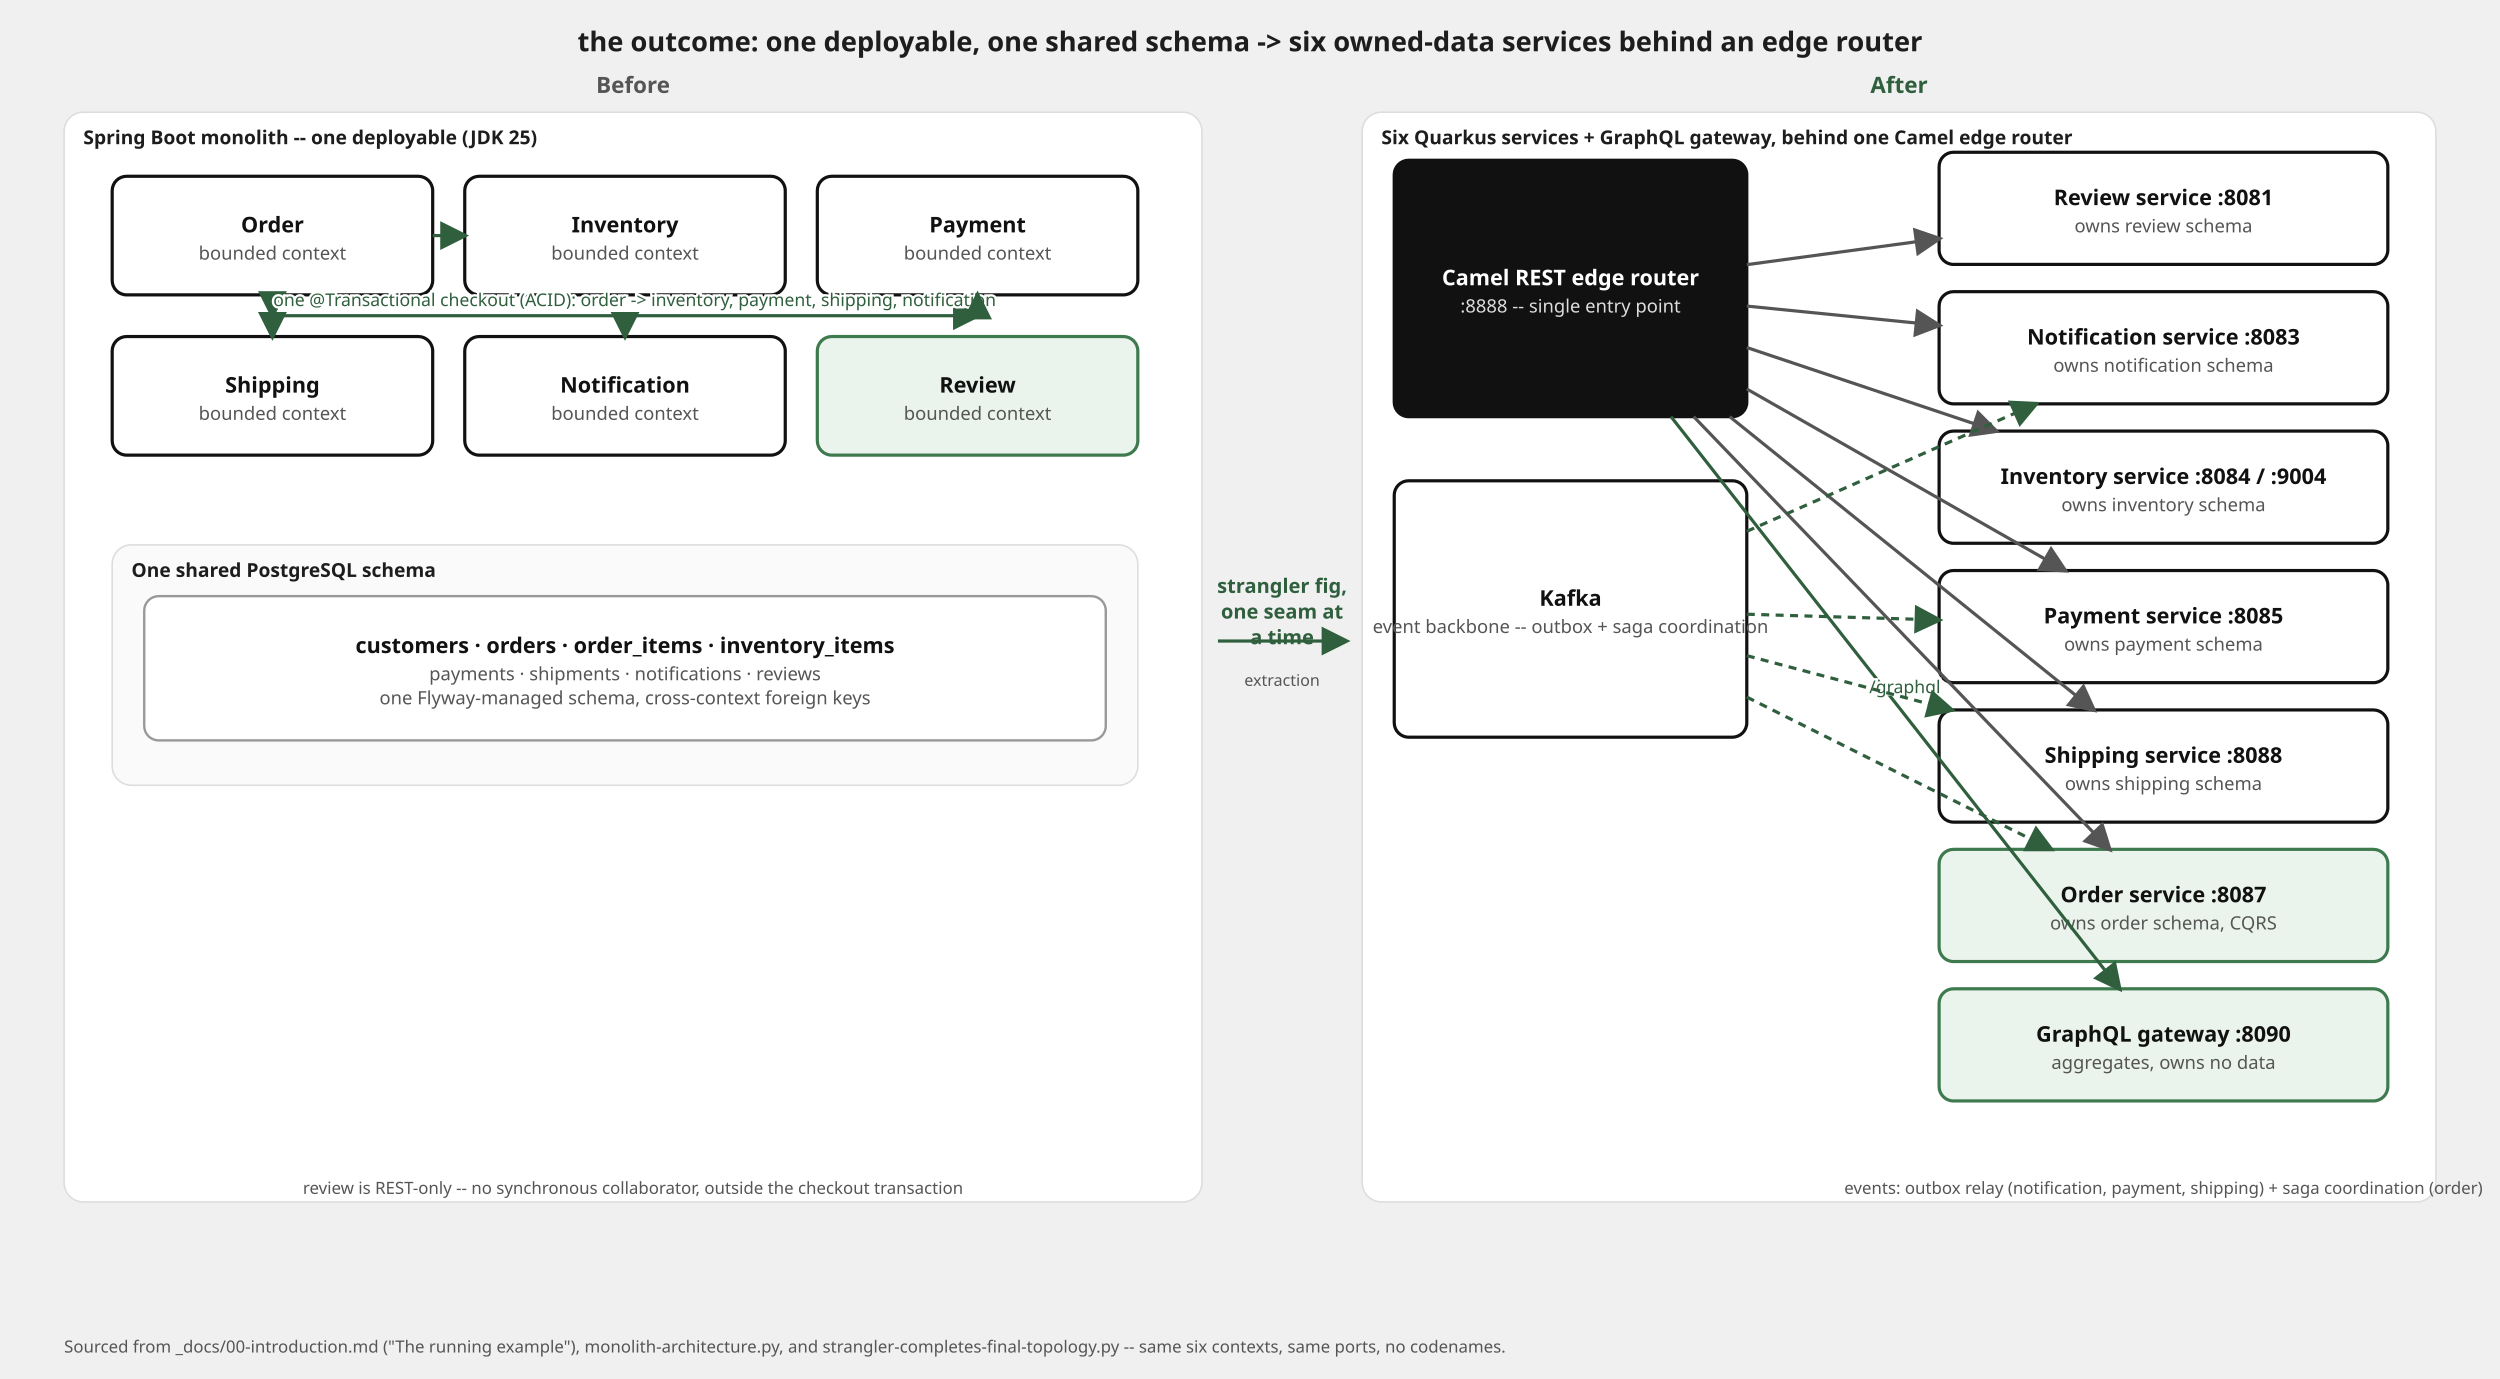
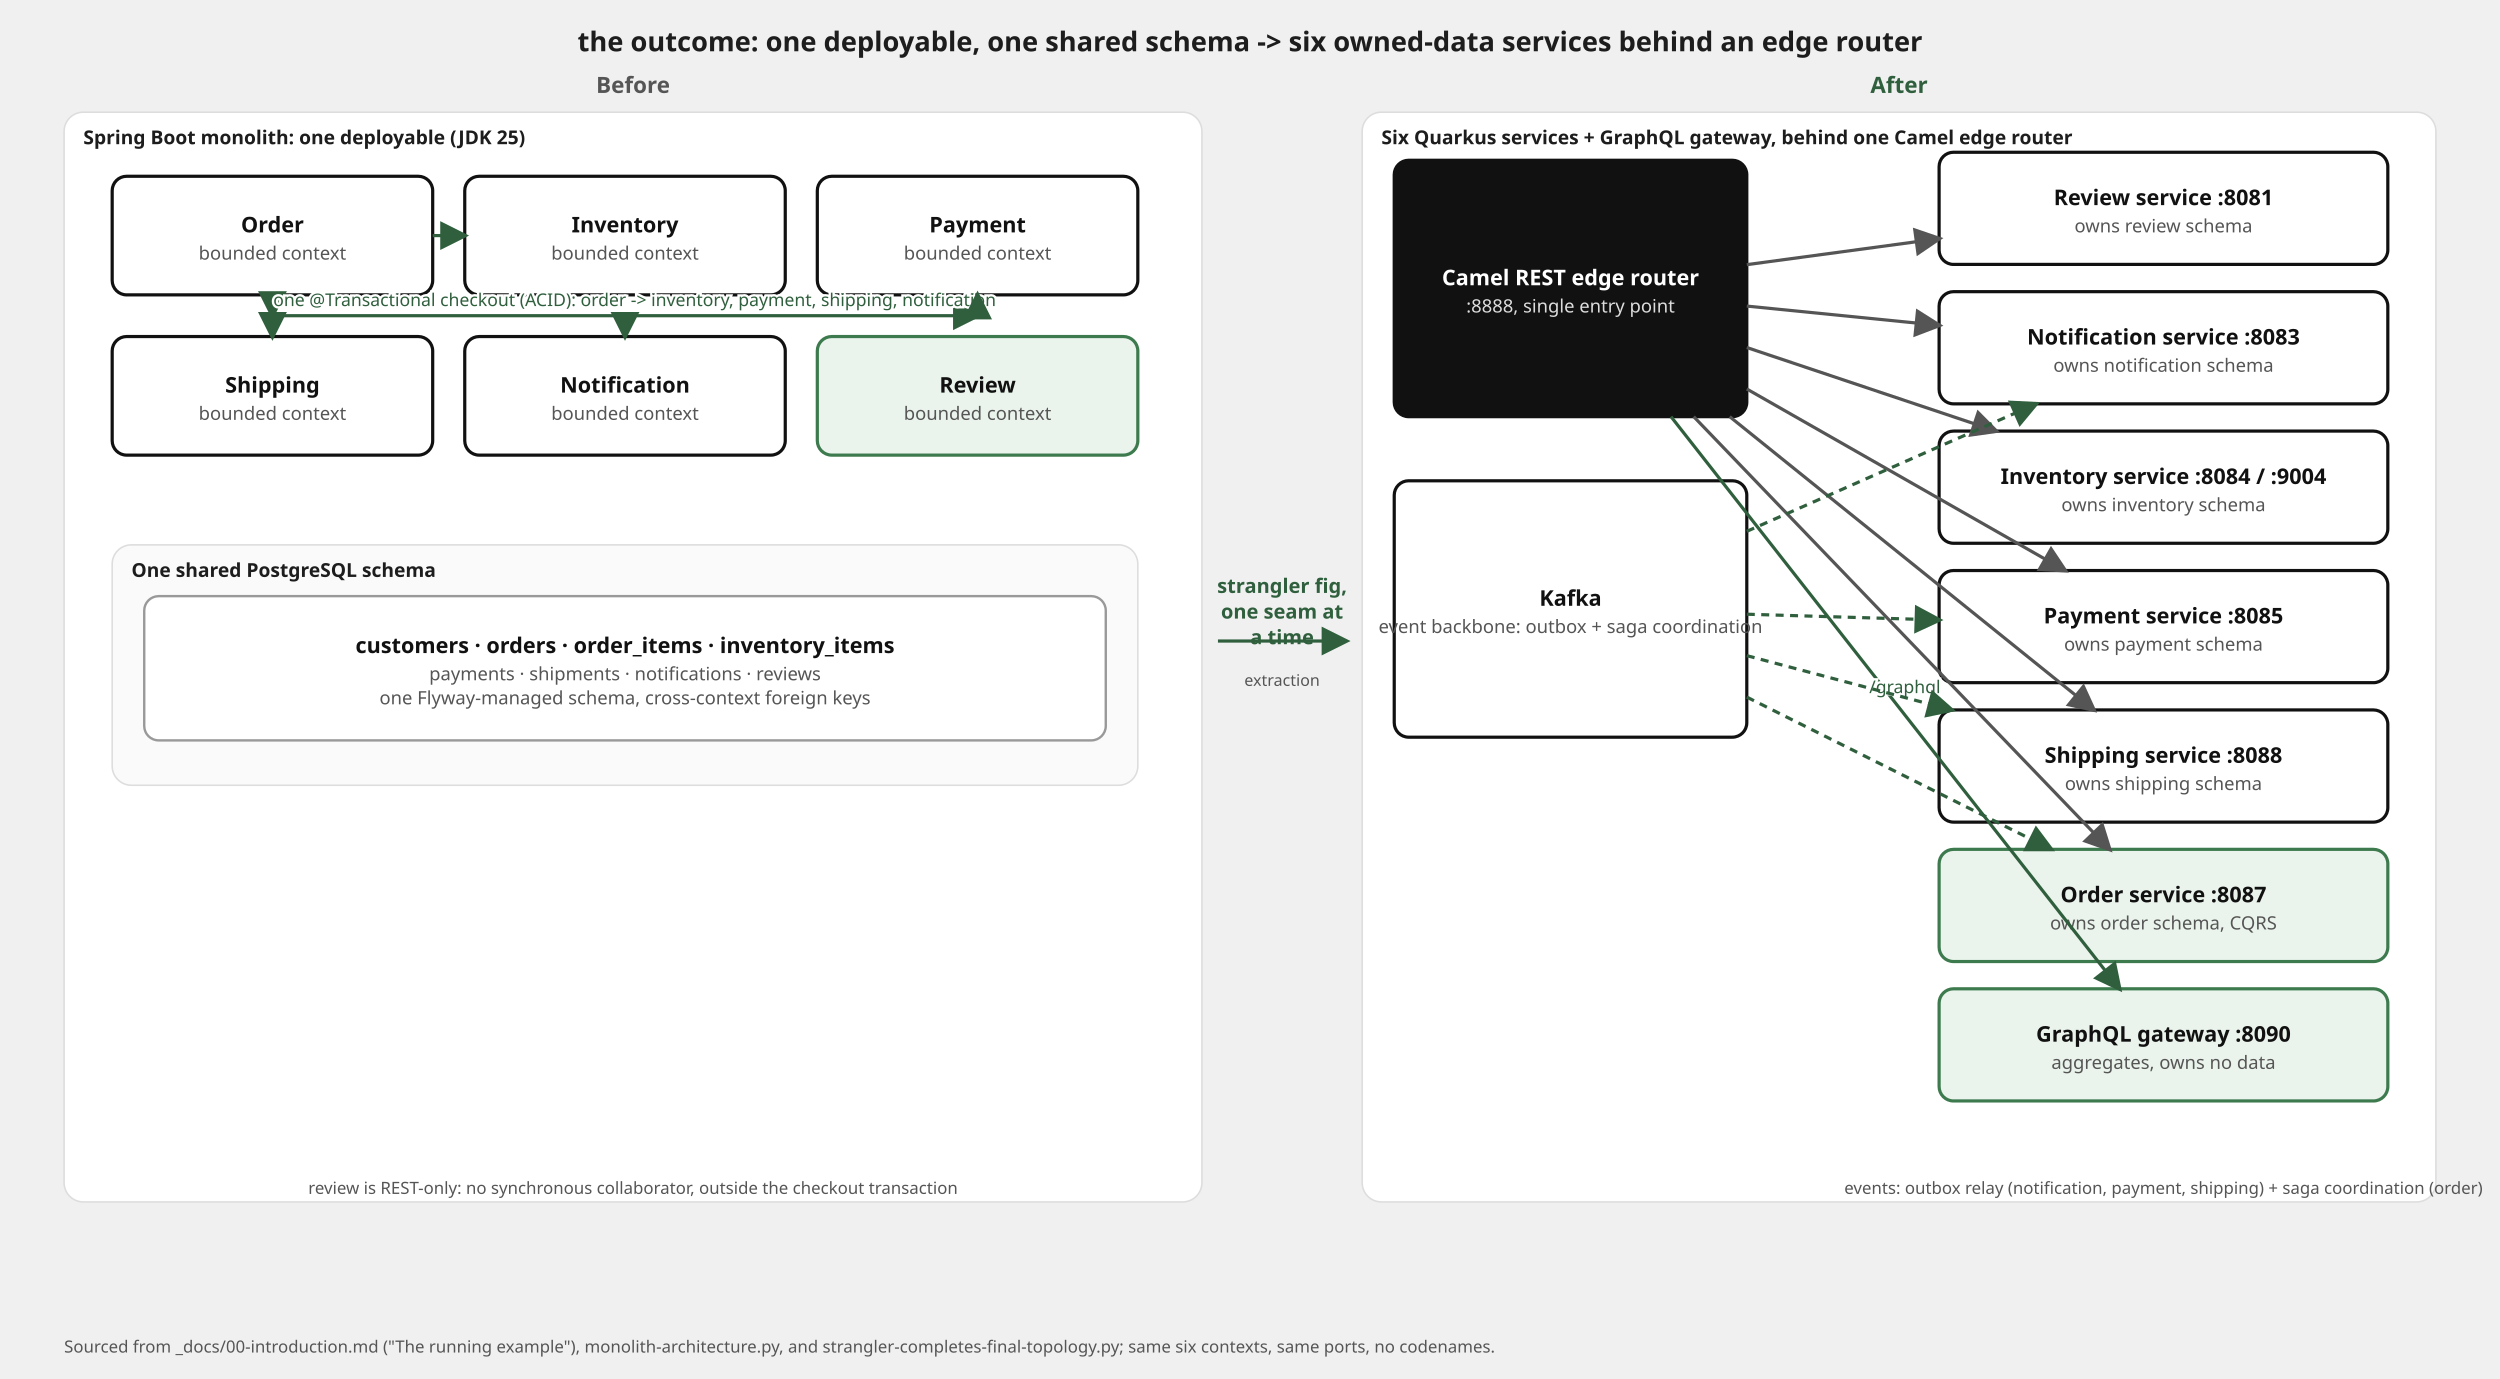
<svg xmlns="http://www.w3.org/2000/svg" viewBox="0 0 1560 860" font-family="'Red Hat Text', system-ui, sans-serif" role="img">
  <defs>
    <marker id="a" viewBox="0 0 10 10" refX="8.5" refY="5" markerWidth="9" markerHeight="9" orient="auto-start-reverse">
      <path d="M0,0 L10,5 L0,10 z" fill="#555" />
    </marker>
    <marker id="am" viewBox="0 0 10 10" refX="8.5" refY="5" markerWidth="9" markerHeight="9" orient="auto-start-reverse">
      <path d="M0,0 L10,5 L0,10 z" fill="#2f5f3d" />
    </marker>
  </defs>
  <rect x="40" y="70" width="710" height="680" rx="12" fill="#ffffff" stroke="#ddd" />
-   <text x="52" y="90" font-size="12" font-weight="700" fill="#1d1d1d">Spring Boot monolith -- one deployable (JDK 25)</text>
+   <text x="52" y="90" font-size="12" font-weight="700" fill="#1d1d1d">Spring Boot monolith: one deployable (JDK 25)</text>
  <rect x="70" y="340" width="640" height="150" rx="12" fill="#fafafa" stroke="#ddd" />
  <text x="82" y="360" font-size="12" font-weight="700" fill="#1d1d1d">One shared PostgreSQL schema</text>
  <rect x="850" y="70" width="670" height="680" rx="12" fill="#ffffff" stroke="#ddd" />
  <text x="862" y="90" font-size="12" font-weight="700" fill="#1d1d1d">Six Quarkus services + GraphQL gateway, behind one Camel edge router</text>
  <rect x="70" y="110" width="200" height="74" rx="9" fill="#ffffff" stroke="#111111" stroke-width="2" />
  <text x="170.0" y="145.0" font-size="13.5" font-weight="700" fill="#111111" text-anchor="middle">Order</text>
  <text x="170.0" y="162.0" font-size="11.5" fill="#555555" text-anchor="middle">bounded context</text>
  <rect x="290" y="110" width="200" height="74" rx="9" fill="#ffffff" stroke="#111111" stroke-width="2" />
  <text x="390.0" y="145.0" font-size="13.5" font-weight="700" fill="#111111" text-anchor="middle">Inventory</text>
  <text x="390.0" y="162.0" font-size="11.5" fill="#555555" text-anchor="middle">bounded context</text>
  <rect x="510" y="110" width="200" height="74" rx="9" fill="#ffffff" stroke="#111111" stroke-width="2" />
  <text x="610.0" y="145.0" font-size="13.5" font-weight="700" fill="#111111" text-anchor="middle">Payment</text>
  <text x="610.0" y="162.0" font-size="11.5" fill="#555555" text-anchor="middle">bounded context</text>
  <rect x="70" y="210" width="200" height="74" rx="9" fill="#ffffff" stroke="#111111" stroke-width="2" />
  <text x="170.0" y="245.0" font-size="13.5" font-weight="700" fill="#111111" text-anchor="middle">Shipping</text>
  <text x="170.0" y="262.0" font-size="11.5" fill="#555555" text-anchor="middle">bounded context</text>
  <rect x="290" y="210" width="200" height="74" rx="9" fill="#ffffff" stroke="#111111" stroke-width="2" />
  <text x="390.0" y="245.0" font-size="13.5" font-weight="700" fill="#111111" text-anchor="middle">Notification</text>
  <text x="390.0" y="262.0" font-size="11.5" fill="#555555" text-anchor="middle">bounded context</text>
  <rect x="510" y="210" width="200" height="74" rx="9" fill="#eaf4ec" stroke="#3d7a4e" stroke-width="2" />
  <text x="610.0" y="245.0" font-size="13.5" font-weight="700" fill="#111111" text-anchor="middle">Review</text>
  <text x="610.0" y="262.0" font-size="11.5" fill="#555555" text-anchor="middle">bounded context</text>
  <rect x="90" y="372" width="600" height="90" rx="9" fill="#ffffff" stroke="#999999" stroke-width="1.5" />
  <text x="390.0" y="407.5" font-size="13.5" font-weight="700" fill="#111111" text-anchor="middle">customers · orders · order_items · inventory_items</text>
  <text x="390.0" y="424.5" font-size="11.5" fill="#555555" text-anchor="middle">payments · shipments · notifications · reviews</text>
  <text x="390.0" y="439.5" font-size="11.5" fill="#555555" text-anchor="middle">one Flyway-managed schema, cross-context foreign keys</text>
  <rect x="870" y="100" width="220" height="160" rx="9" fill="#111111" stroke="#111111" stroke-width="2" />
  <text x="980.0" y="178.0" font-size="13.5" font-weight="700" fill="#ffffff" text-anchor="middle">Camel REST edge router</text>
-   <text x="980.0" y="195.0" font-size="11.5" fill="#dddddd" text-anchor="middle">:8888 -- single entry point</text>
+   <text x="980.0" y="195.0" font-size="11.5" fill="#dddddd" text-anchor="middle">:8888, single entry point</text>
  <rect x="870" y="300" width="220" height="160" rx="9" fill="#ffffff" stroke="#111111" stroke-width="2" />
  <text x="980.0" y="378.0" font-size="13.5" font-weight="700" fill="#111111" text-anchor="middle">Kafka</text>
-   <text x="980.0" y="395.0" font-size="11.5" fill="#555555" text-anchor="middle">event backbone -- outbox + saga coordination</text>
+   <text x="980.0" y="395.0" font-size="11.5" fill="#555555" text-anchor="middle">event backbone: outbox + saga coordination</text>
  <rect x="1210" y="95" width="280" height="70" rx="9" fill="#ffffff" stroke="#111111" stroke-width="2" />
  <text x="1350.0" y="128.0" font-size="13.5" font-weight="700" fill="#111111" text-anchor="middle">Review service :8081</text>
  <text x="1350.0" y="145.0" font-size="11.5" fill="#555555" text-anchor="middle">owns review schema</text>
  <rect x="1210" y="182" width="280" height="70" rx="9" fill="#ffffff" stroke="#111111" stroke-width="2" />
  <text x="1350.0" y="215.0" font-size="13.5" font-weight="700" fill="#111111" text-anchor="middle">Notification service :8083</text>
  <text x="1350.0" y="232.0" font-size="11.5" fill="#555555" text-anchor="middle">owns notification schema</text>
  <rect x="1210" y="269" width="280" height="70" rx="9" fill="#ffffff" stroke="#111111" stroke-width="2" />
  <text x="1350.0" y="302.0" font-size="13.5" font-weight="700" fill="#111111" text-anchor="middle">Inventory service :8084 / :9004</text>
  <text x="1350.0" y="319.0" font-size="11.5" fill="#555555" text-anchor="middle">owns inventory schema</text>
  <rect x="1210" y="356" width="280" height="70" rx="9" fill="#ffffff" stroke="#111111" stroke-width="2" />
  <text x="1350.0" y="389.0" font-size="13.5" font-weight="700" fill="#111111" text-anchor="middle">Payment service :8085</text>
  <text x="1350.0" y="406.0" font-size="11.5" fill="#555555" text-anchor="middle">owns payment schema</text>
  <rect x="1210" y="443" width="280" height="70" rx="9" fill="#ffffff" stroke="#111111" stroke-width="2" />
  <text x="1350.0" y="476.0" font-size="13.5" font-weight="700" fill="#111111" text-anchor="middle">Shipping service :8088</text>
  <text x="1350.0" y="493.0" font-size="11.5" fill="#555555" text-anchor="middle">owns shipping schema</text>
  <rect x="1210" y="530" width="280" height="70" rx="9" fill="#eaf4ec" stroke="#3d7a4e" stroke-width="2" />
  <text x="1350.0" y="563.0" font-size="13.5" font-weight="700" fill="#111111" text-anchor="middle">Order service :8087</text>
  <text x="1350.0" y="580.0" font-size="11.5" fill="#555555" text-anchor="middle">owns order schema, CQRS</text>
  <rect x="1210" y="617" width="280" height="70" rx="9" fill="#eaf4ec" stroke="#3d7a4e" stroke-width="2" />
  <text x="1350.0" y="650.0" font-size="13.5" font-weight="700" fill="#111111" text-anchor="middle">GraphQL gateway :8090</text>
  <text x="1350.0" y="667.0" font-size="11.5" fill="#555555" text-anchor="middle">aggregates, owns no data</text>
  <path d="M270.0,147.0 L290.0,147.0" fill="none" stroke="#2f5f3d" stroke-width="2" marker-end="url(#am)" />
  <path d="M170.0,184.0 L170.0,210.0" fill="none" stroke="#2f5f3d" stroke-width="2" marker-end="url(#am)" />
  <path d="M170,184 L170,197" fill="none" stroke="#2f5f3d" stroke-width="2" marker-end="url(#am)" />
  <path d="M170,197 L610,197" fill="none" stroke="#2f5f3d" stroke-width="2" marker-end="url(#am)" />
  <text x="396.0" y="191.0" font-size="11" fill="#ffffff" stroke="#ffffff" stroke-width="3" paint-order="stroke" text-anchor="middle">one @Transactional checkout (ACID): order -&gt; inventory, payment, shipping, notification</text>
  <text x="396.0" y="191.0" font-size="11" fill="#2f5f3d" text-anchor="middle">one @Transactional checkout (ACID): order -&gt; inventory, payment, shipping, notification</text>
  <path d="M390,197 L390,210" fill="none" stroke="#2f5f3d" stroke-width="2" marker-end="url(#am)" />
  <path d="M610,197 L610,184" fill="none" stroke="#2f5f3d" stroke-width="2" marker-end="url(#am)" />
  <path d="M1090.0,165.135 L1210.0,148.919" fill="none" stroke="#555" stroke-width="2" marker-end="url(#a)" />
  <path d="M1090.0,191.0 L1210.0,203.0" fill="none" stroke="#555" stroke-width="2" marker-end="url(#a)" />
  <path d="M1090.0,216.865 L1245.565,269.0" fill="none" stroke="#555" stroke-width="2" marker-end="url(#a)" />
  <path d="M1090.0,242.73 L1288.626,356.0" fill="none" stroke="#555" stroke-width="2" marker-end="url(#a)" />
  <path d="M1079.329,260.0 L1306.544,443.0" fill="none" stroke="#555" stroke-width="2" marker-end="url(#a)" />
  <path d="M1056.883,260.0 L1316.364,530.0" fill="none" stroke="#555" stroke-width="2" marker-end="url(#a)" />
  <path d="M1042.712,260.0 L1322.564,617.0" fill="none" stroke="#2f5f3d" stroke-width="2" marker-end="url(#am)" />
  <text x="1188.638" y="432.5" font-size="11" fill="#ffffff" stroke="#ffffff" stroke-width="3" paint-order="stroke" text-anchor="middle">/graphql</text>
  <text x="1188.638" y="432.5" font-size="11" fill="#2f5f3d" text-anchor="middle">/graphql</text>
  <path d="M1090.0,331.541 L1270.552,252.0" fill="none" stroke="#2f5f3d" stroke-width="2" stroke-dasharray="5 4" marker-end="url(#am)" />
  <path d="M1090.0,383.27 L1210.0,386.838" fill="none" stroke="#2f5f3d" stroke-width="2" stroke-dasharray="5 4" marker-end="url(#am)" />
  <path d="M1090.0,409.135 L1217.857,443.0" fill="none" stroke="#2f5f3d" stroke-width="2" stroke-dasharray="5 4" marker-end="url(#am)" />
  <path d="M1090.0,435.0 L1280.0,530.0" fill="none" stroke="#2f5f3d" stroke-width="2" stroke-dasharray="5 4" marker-end="url(#am)" />
  <path d="M760,400 L840,400" fill="none" stroke="#2f5f3d" stroke-width="2" marker-end="url(#am)" />
  <text x="780.0" y="32" font-size="17" fill="#1d1d1d" text-anchor="middle" font-weight="700">the outcome: one deployable, one shared schema -&gt; six owned-data services behind an edge router</text>
  <text x="395" y="58" font-size="14" fill="#555555" text-anchor="middle" font-weight="700">Before</text>
  <text x="1185" y="58" font-size="14" fill="#2f5f3d" text-anchor="middle" font-weight="700">After</text>
-   <text x="40" y="844" font-size="10.5" fill="#555555" text-anchor="start">Sourced from _docs/00-introduction.md ("The running example"), monolith-architecture.py, and strangler-completes-final-topology.py -- same six contexts, same ports, no codenames.</text>
-   <text x="395" y="745" font-size="10.5" fill="#555555" text-anchor="middle">review is REST-only -- no synchronous collaborator, outside the checkout transaction</text>
+   <text x="40" y="844" font-size="10.5" fill="#555555" text-anchor="start">Sourced from _docs/00-introduction.md ("The running example"), monolith-architecture.py, and strangler-completes-final-topology.py; same six contexts, same ports, no codenames.</text>
+   <text x="395" y="745" font-size="10.5" fill="#555555" text-anchor="middle">review is REST-only: no synchronous collaborator, outside the checkout transaction</text>
  <text x="1350" y="745" font-size="10.5" fill="#555555" text-anchor="middle">events: outbox relay (notification, payment, shipping) + saga coordination (order)</text>
  <text x="800" y="370" font-size="12.5" fill="#2f5f3d" text-anchor="middle" font-weight="700">strangler fig,</text>
  <text x="800" y="386" font-size="12.5" fill="#2f5f3d" text-anchor="middle" font-weight="700">one seam at</text>
  <text x="800" y="402" font-size="12.5" fill="#2f5f3d" text-anchor="middle" font-weight="700">a time</text>
  <text x="800" y="428" font-size="10" fill="#555555" text-anchor="middle">extraction</text>
</svg>
